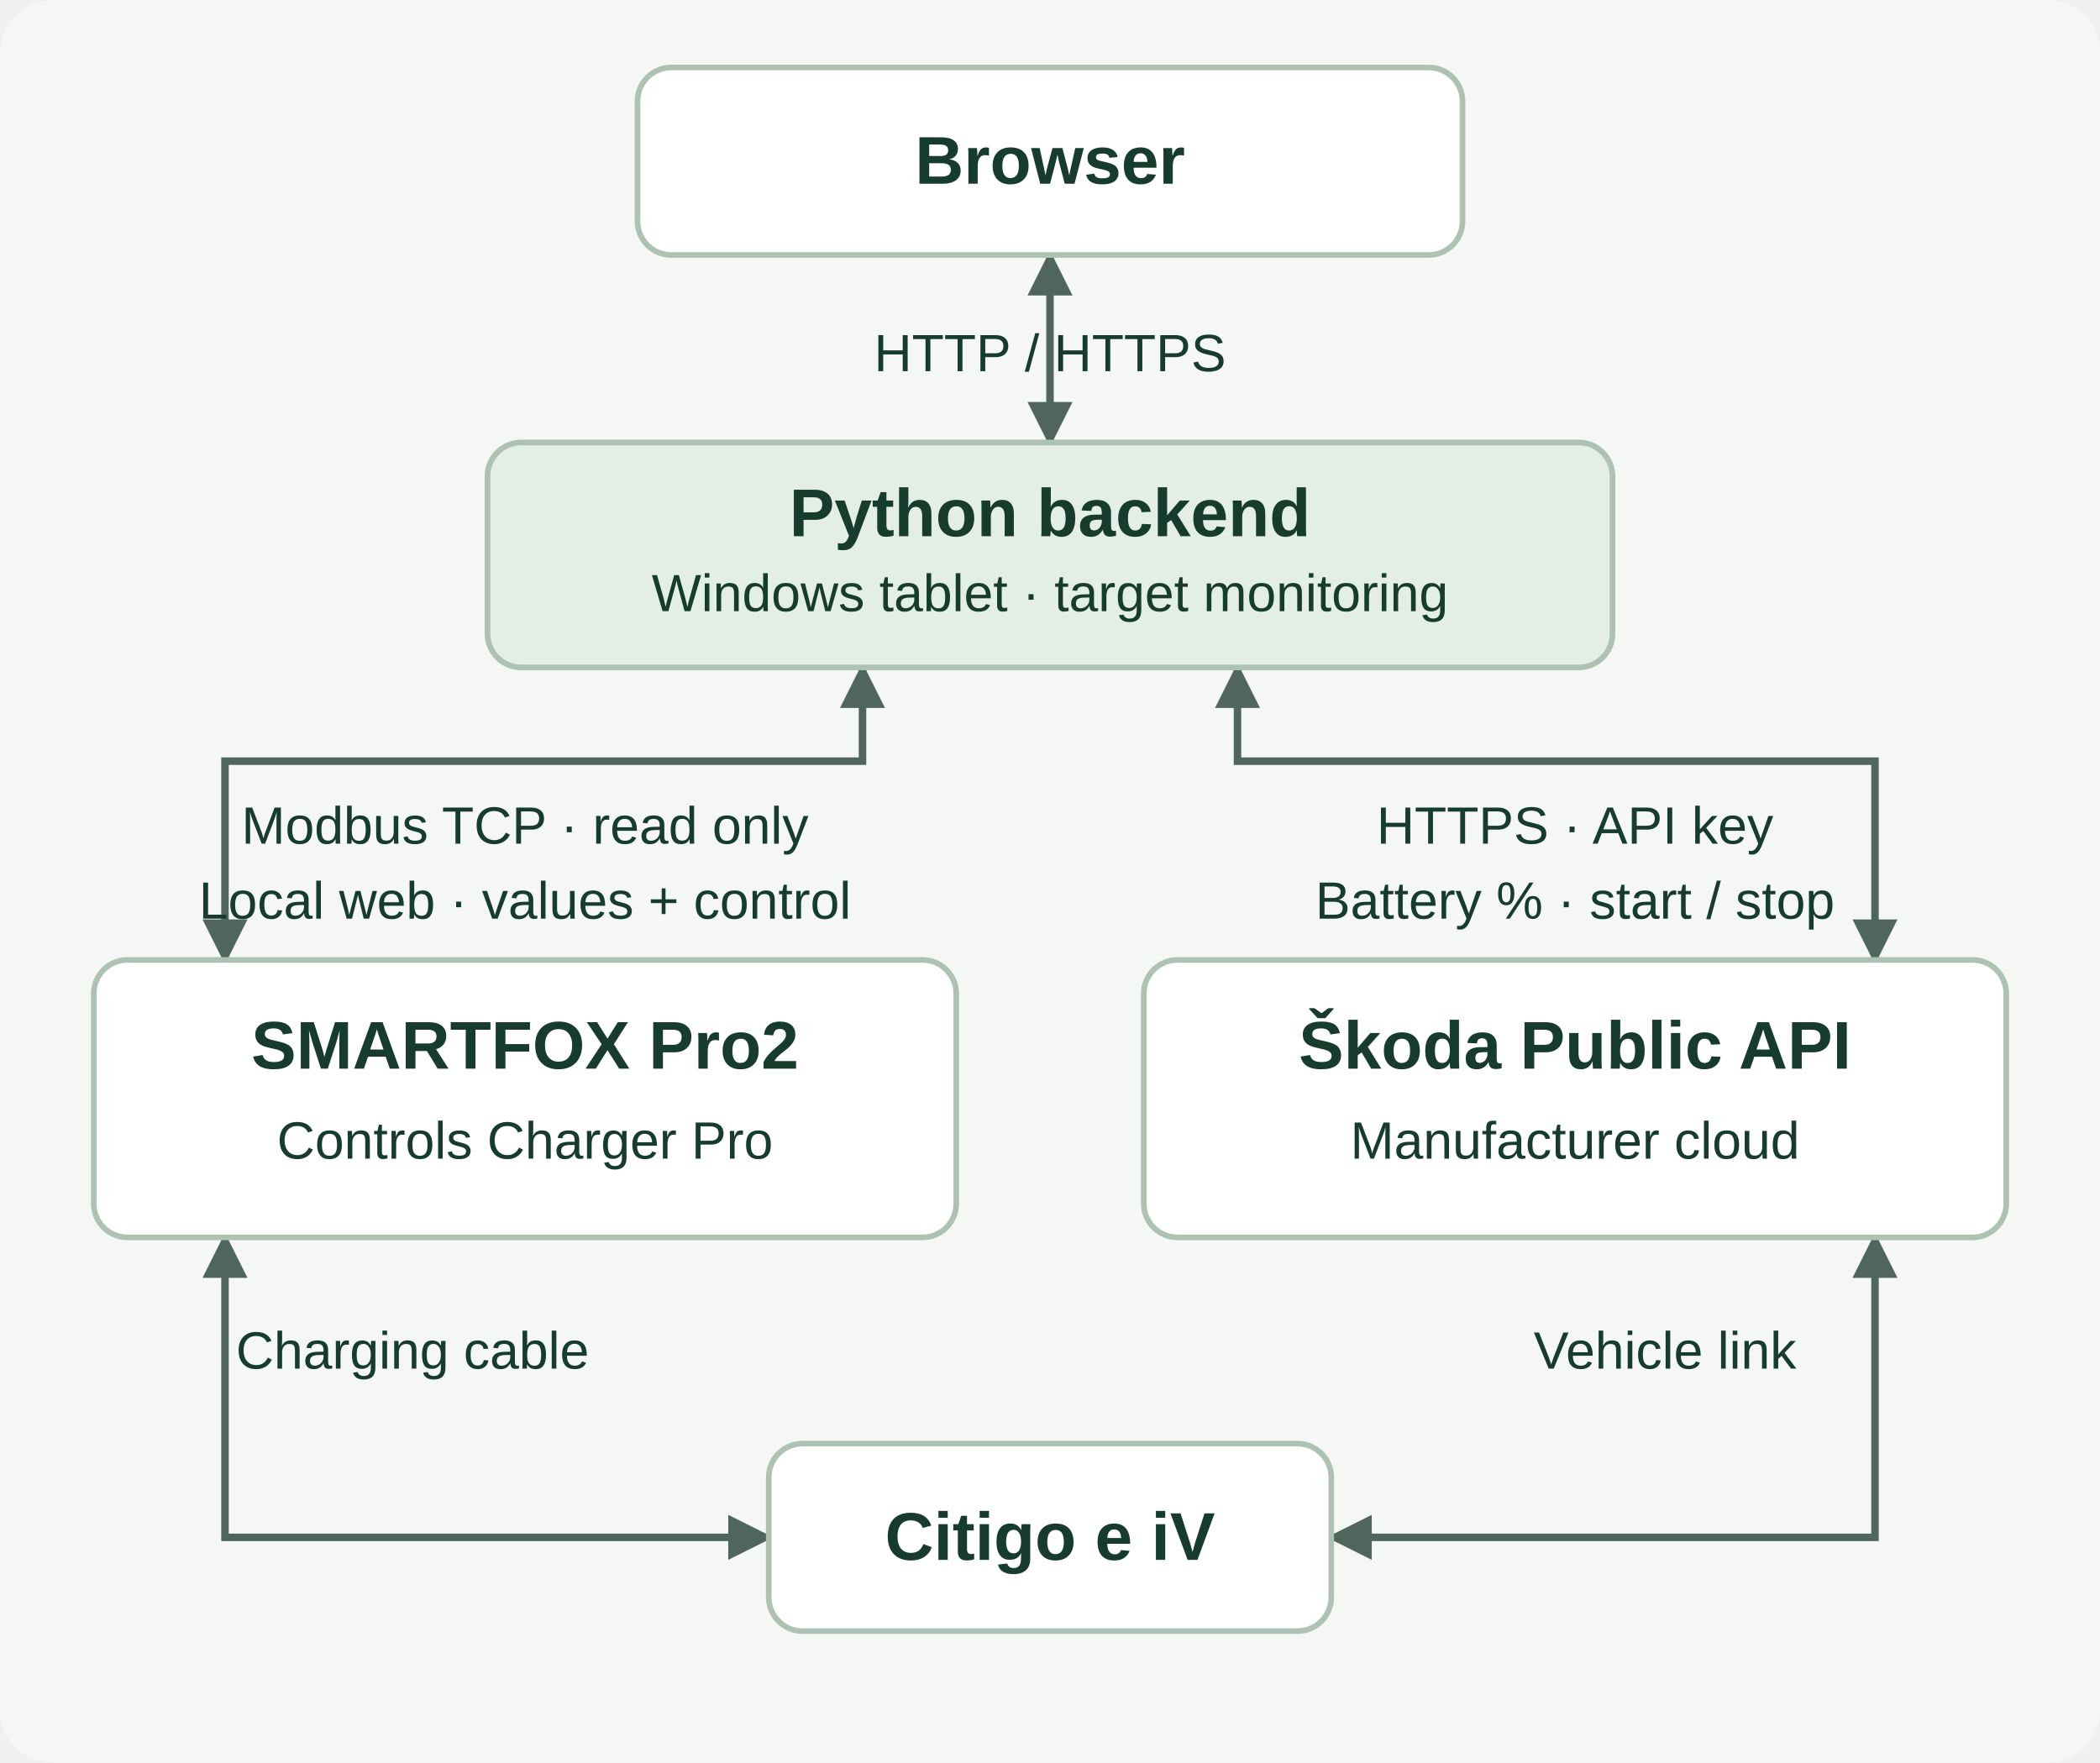
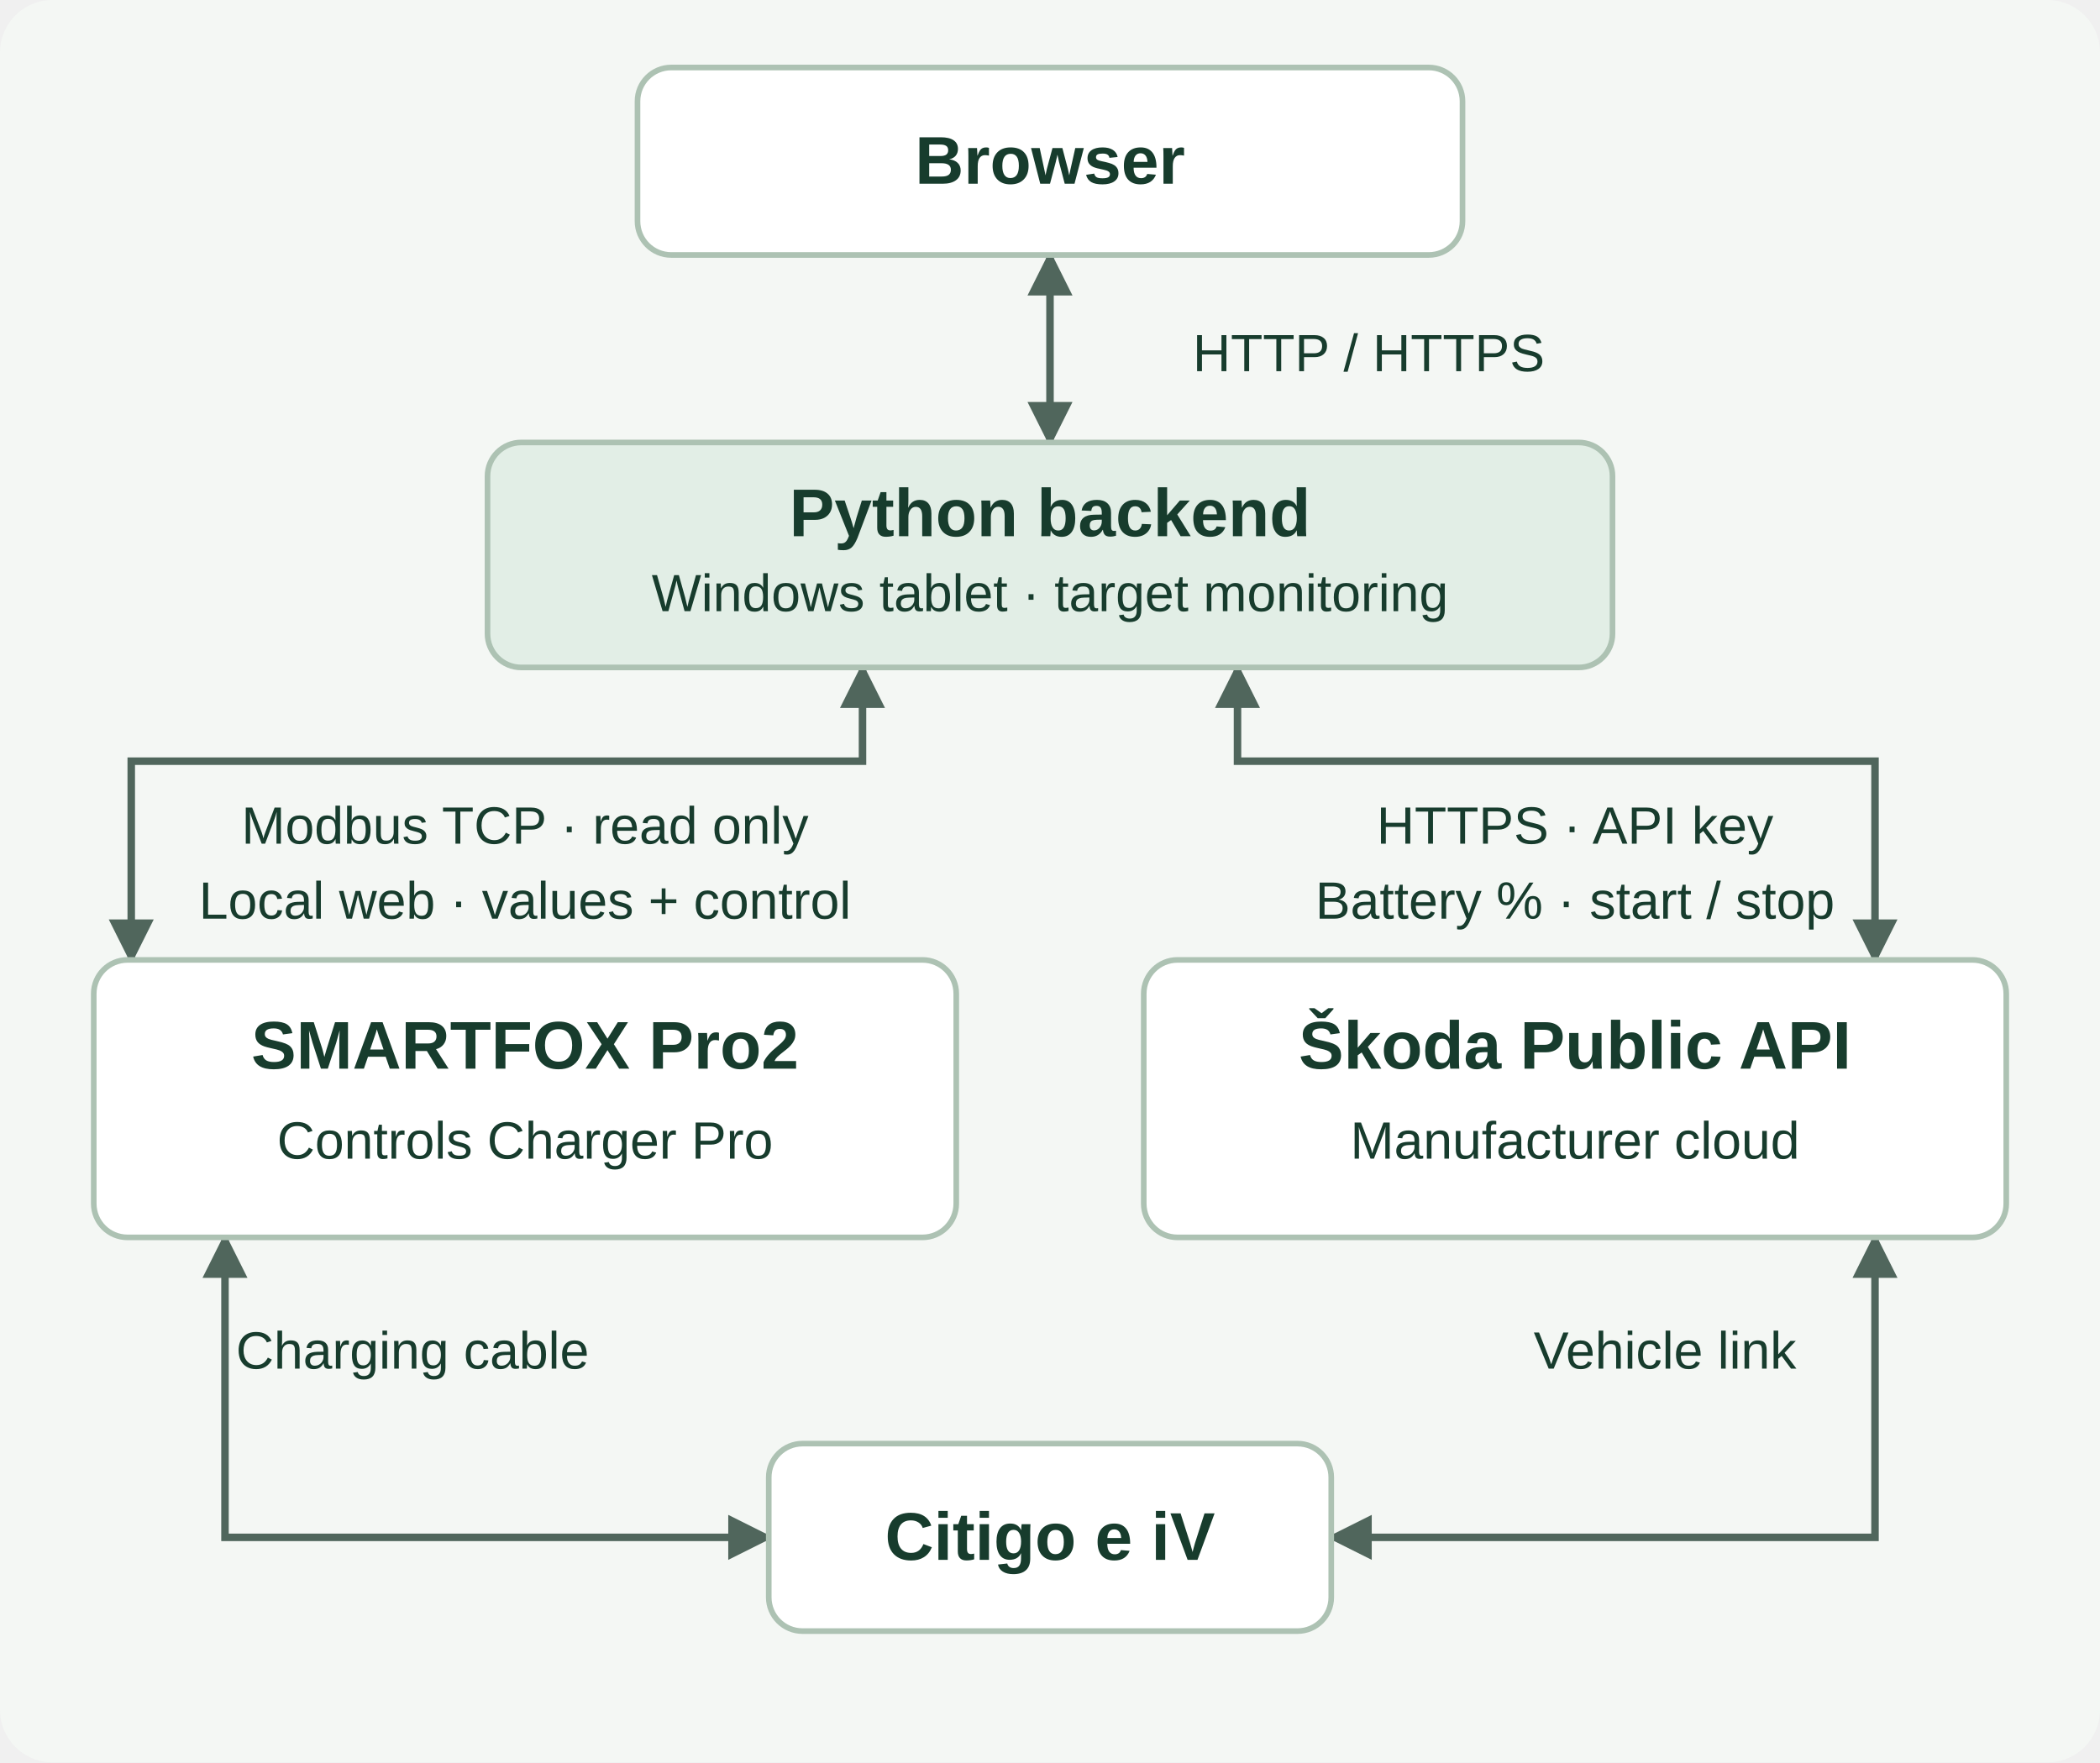
<svg xmlns="http://www.w3.org/2000/svg" width="560" height="470" viewBox="0 0 560 470" role="img" aria-labelledby="title desc">
  <defs>
    <marker id="arrow" viewBox="0 0 10 10" refX="9" refY="5" markerWidth="6" markerHeight="6" orient="auto-start-reverse">
      <path d="M0 0L10 5L0 10Z" fill="#50665c" />
    </marker>
  </defs>
  <rect width="560" height="470" rx="14" fill="#f4f7f4" />
  <g fill="none" stroke="#50665c" stroke-width="2" marker-start="url(#arrow)" marker-end="url(#arrow)">
    <path d="M280 68V118" />
-     <path d="M230 178V203H60V256" />
+     <path d="M230 178V203H35V256" />
    <path d="M330 178V203H500V256" />
    <path d="M60 330V410H205" />
    <path d="M500 330V410H355" />
  </g>
  <g stroke="#adc2b3" stroke-width="1.5" fill="#fff">
    <rect x="170" y="18" width="220" height="50" rx="9" />
    <rect x="130" y="118" width="300" height="60" rx="9" fill="#e2eee6" />
    <rect x="25" y="256" width="230" height="74" rx="9" />
    <rect x="305" y="256" width="230" height="74" rx="9" />
    <rect x="205" y="385" width="150" height="50" rx="9" />
  </g>
  <g font-family="Segoe UI,Arial,sans-serif" text-anchor="middle" fill="#173c2d">
    <g font-size="18" font-weight="600">
      <text x="280" y="49">Browser</text>
      <text x="280" y="143">Python backend</text>
      <text x="140" y="285">SMARTFOX Pro2</text>
      <text x="420" y="285">Škoda Public API</text>
      <text x="280" y="416">Citigo e iV</text>
    </g>
    <g font-size="14">
      <text x="280" y="163">Windows tablet · target monitoring</text>
-       <text x="280" y="99">HTTP / HTTPS</text>
+       <text x="365" y="99">HTTP / HTTPS</text>
      <text x="140" y="225">Modbus TCP · read only</text>
      <text x="140" y="245">Local web · values + control</text>
      <text x="420" y="225">HTTPS · API key</text>
      <text x="420" y="245">Battery % · start / stop</text>
      <text x="140" y="309">Controls Charger Pro</text>
      <text x="420" y="309">Manufacturer cloud</text>
      <text x="110" y="365">Charging cable</text>
      <text x="444" y="365">Vehicle link</text>
    </g>
  </g>
</svg>
